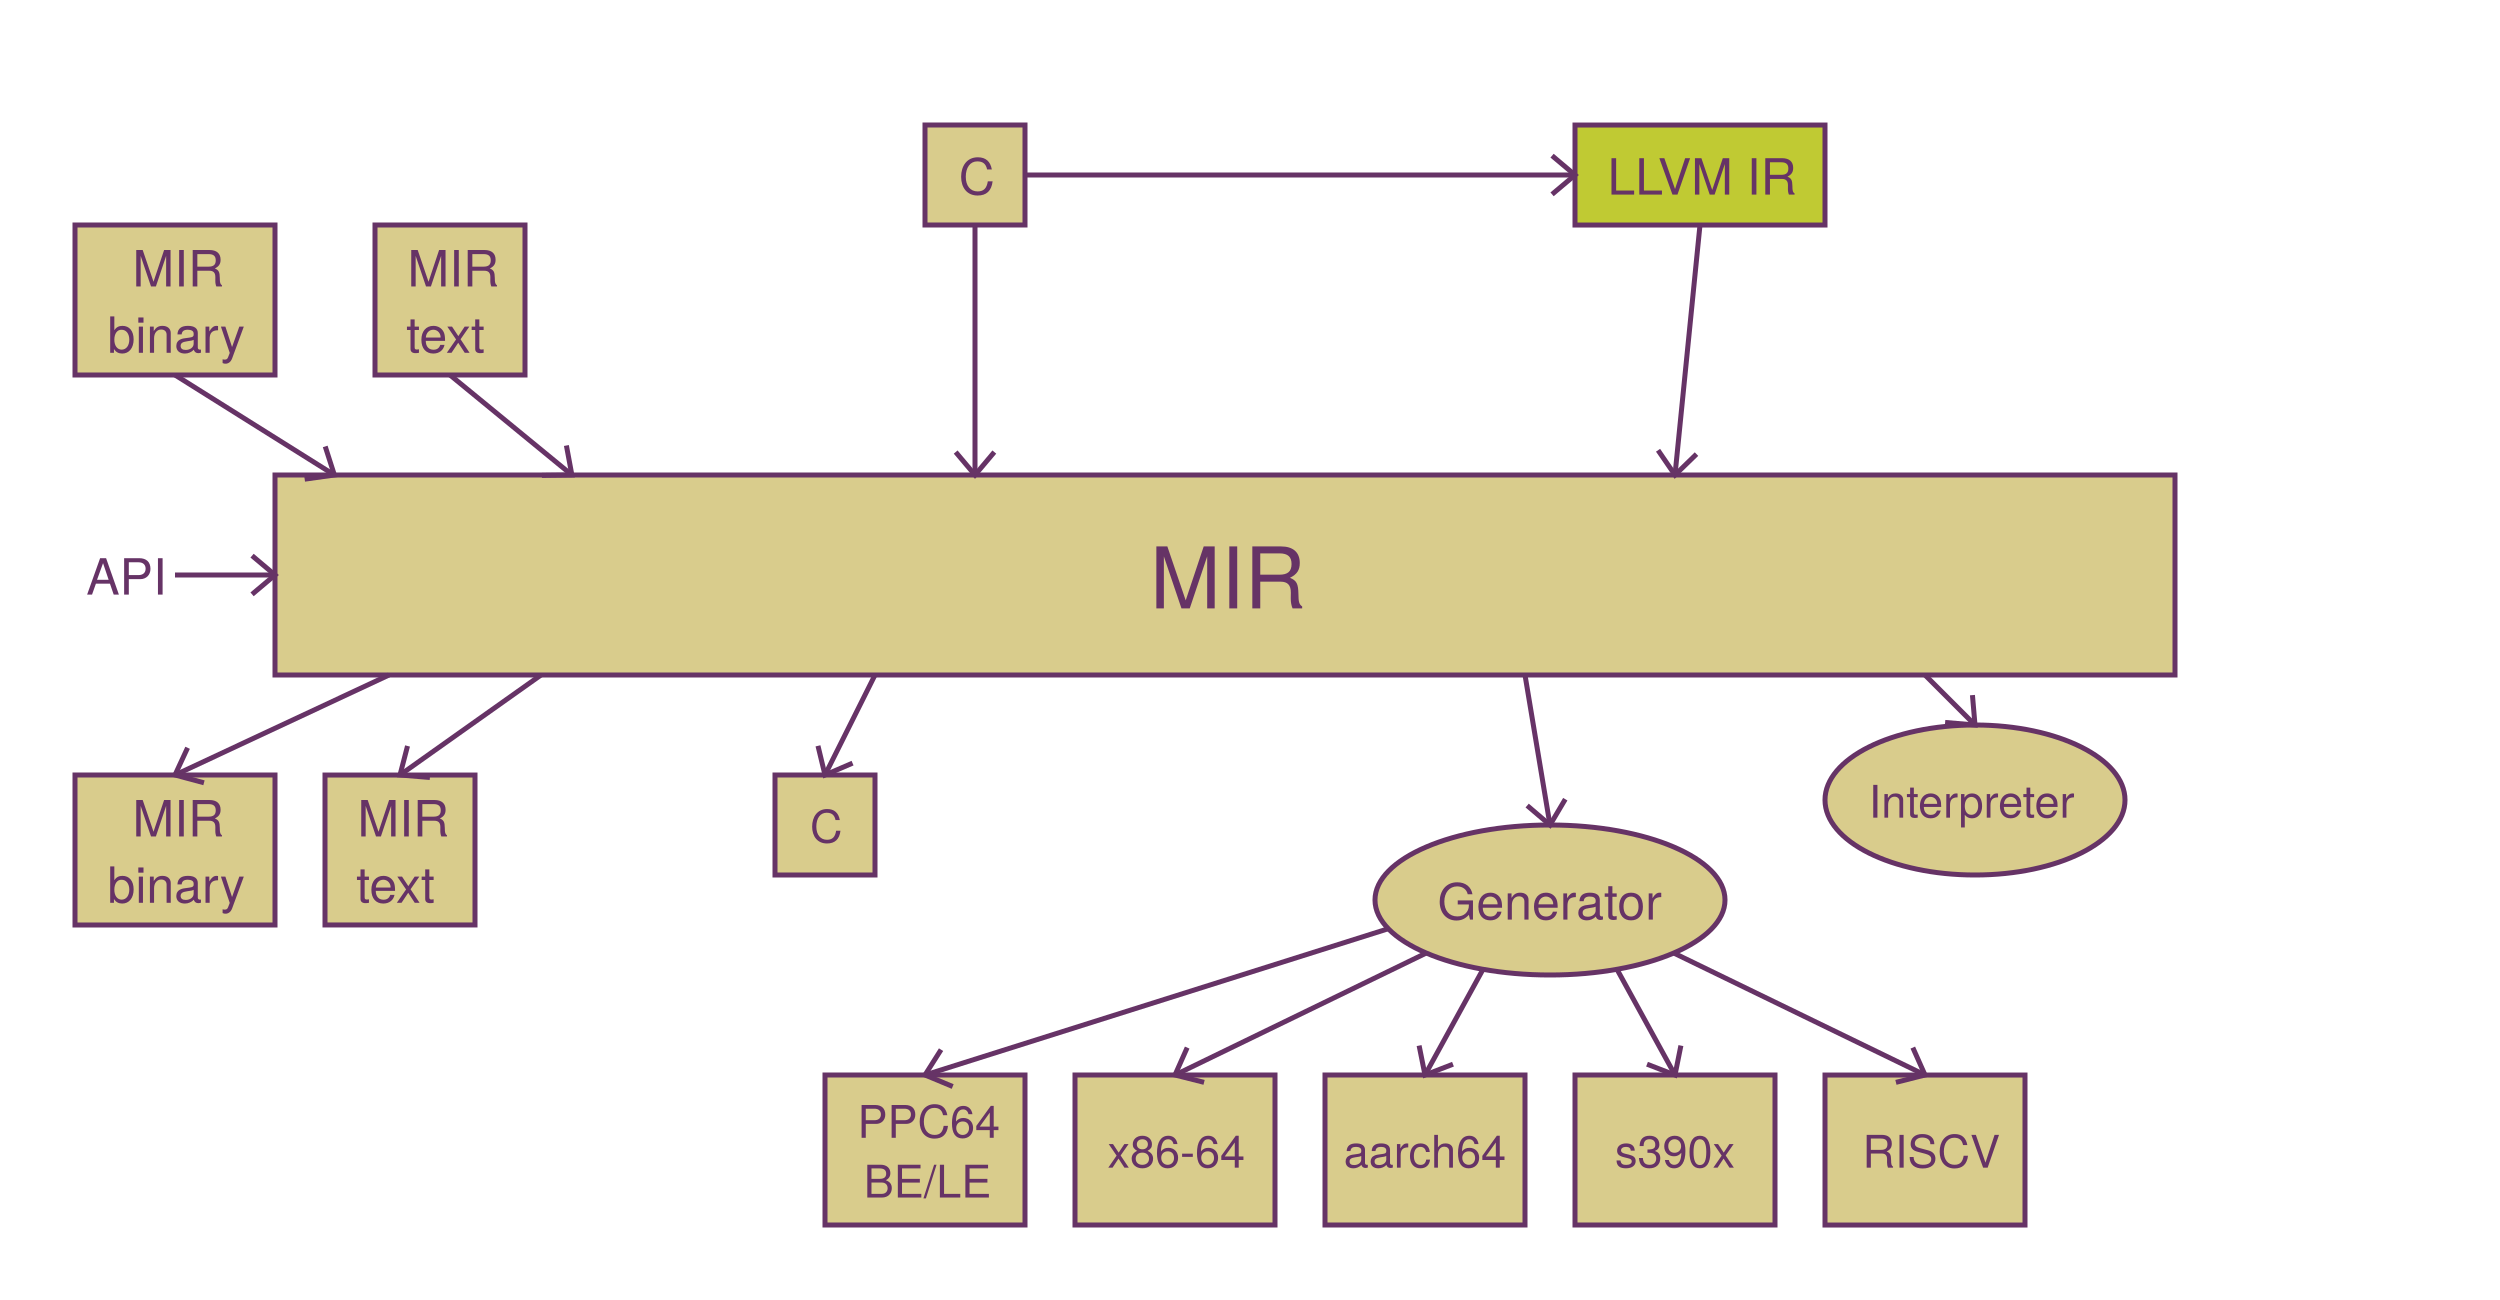
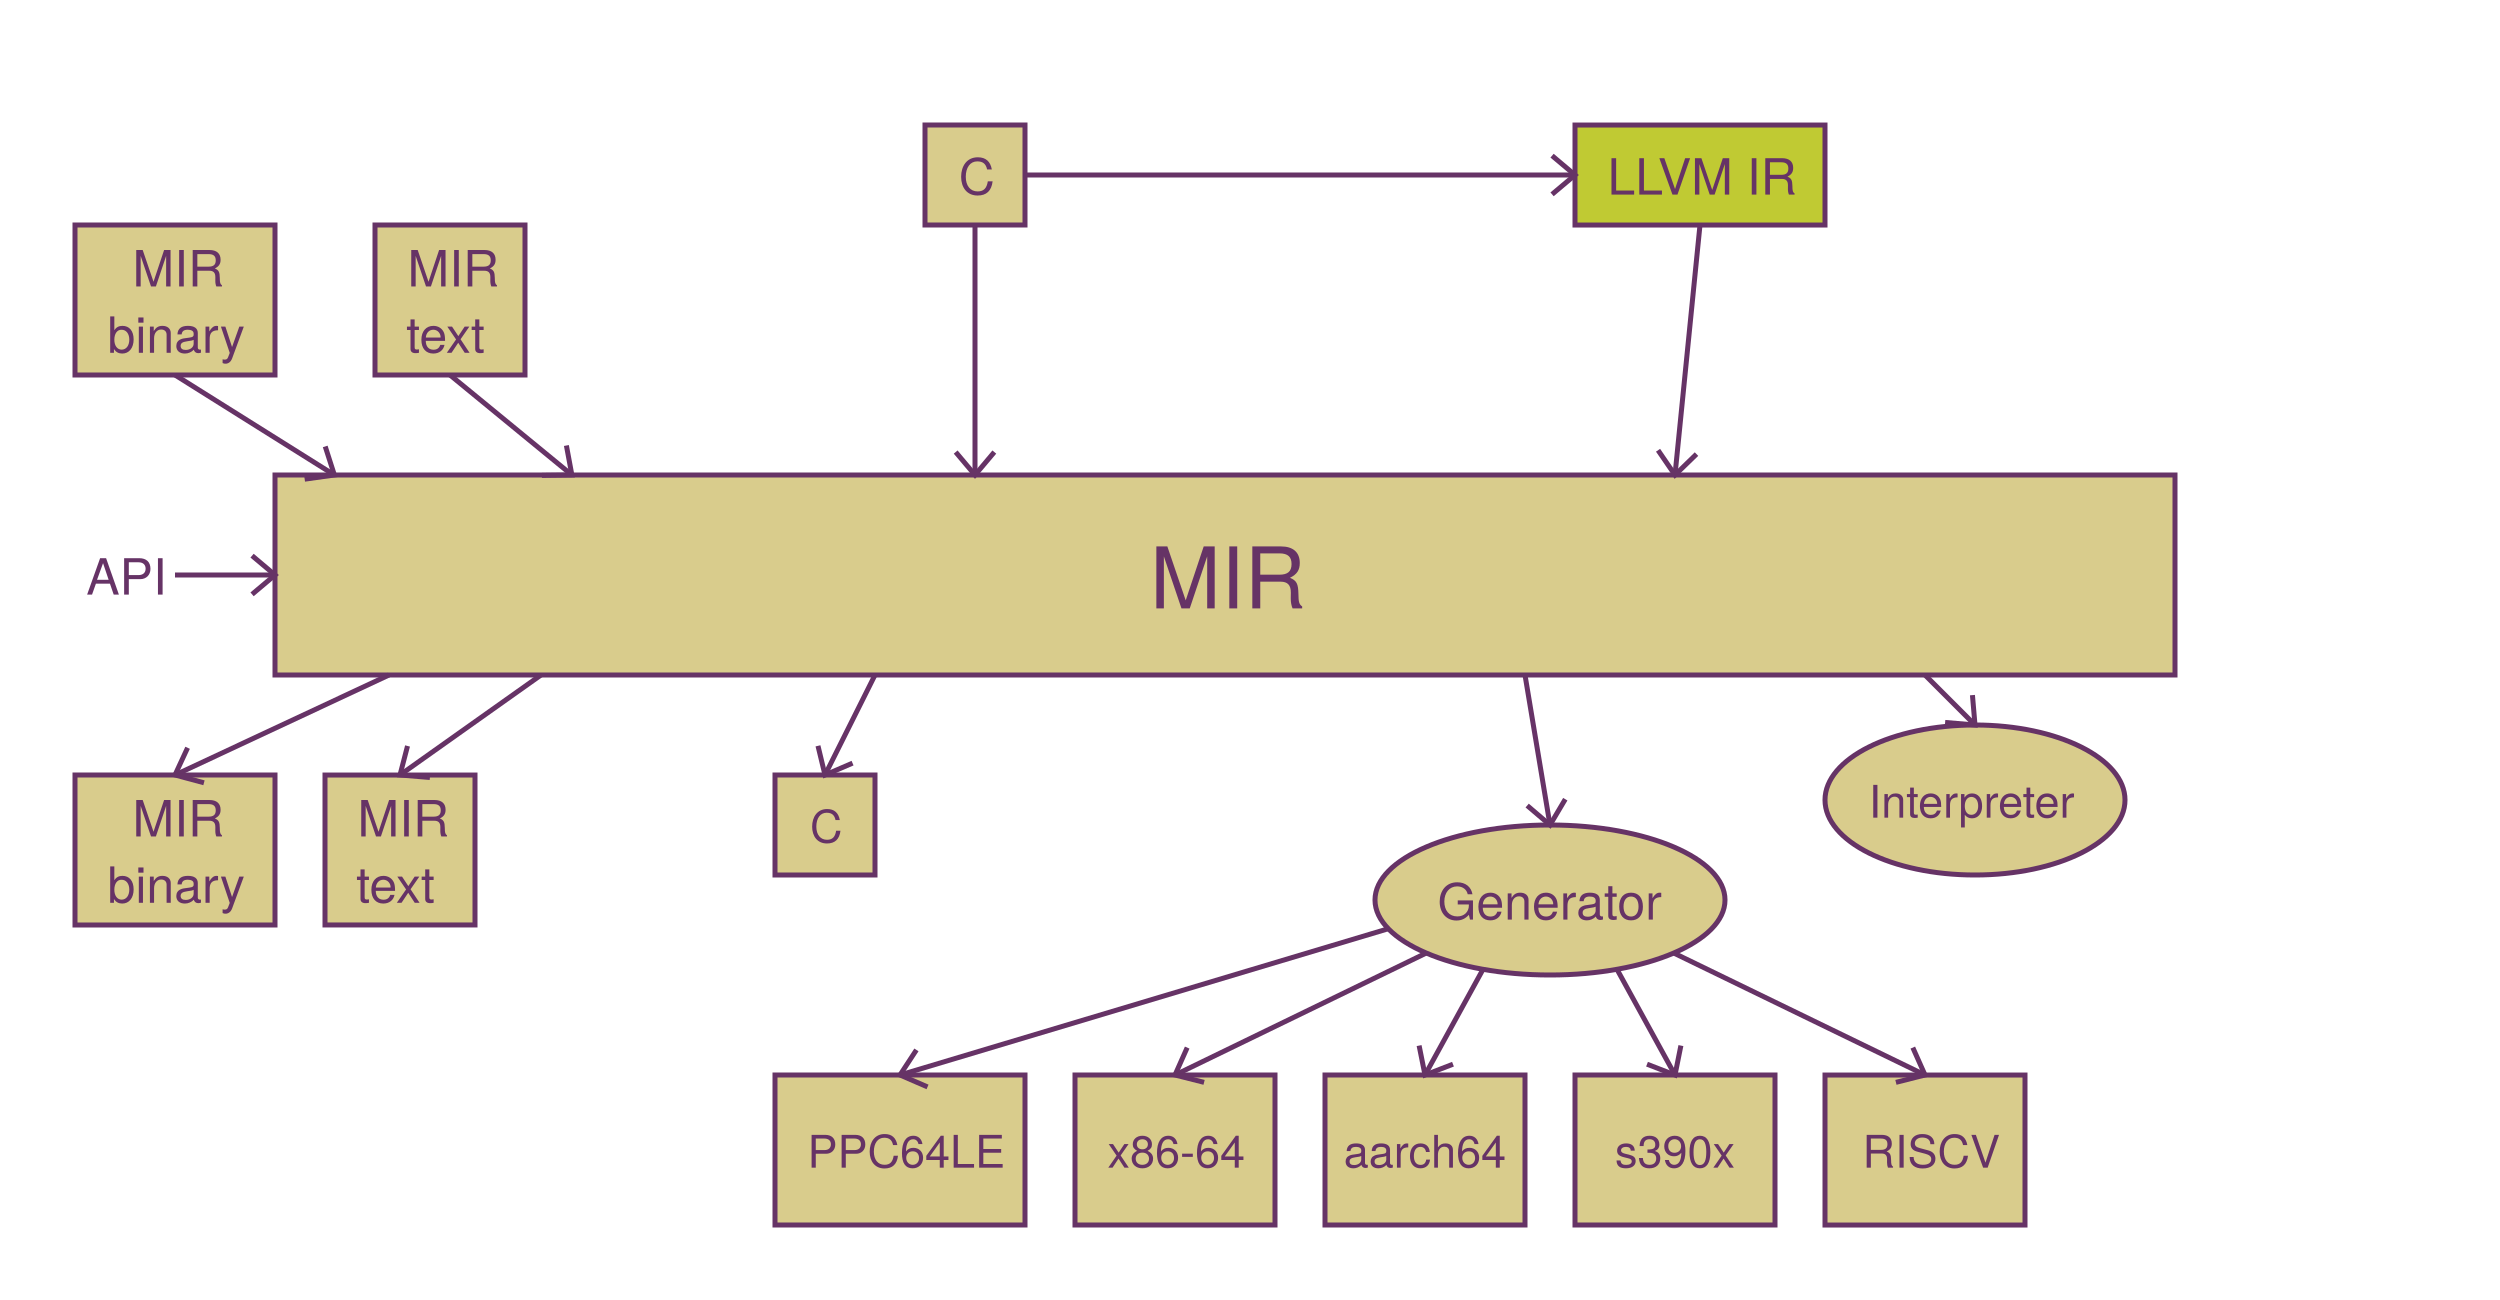
<svg xmlns="http://www.w3.org/2000/svg" width="1000.0" height="520.0" viewBox="130.0 70.0 1000.0 520.0" version="1.1">
  <rect x="130.0" y="70.0" width="1000.0" height="520.0" fill="rgb(255,255,255)" />
-   <g id="s111056630">
-     <polygon id="s111056630" points="240.0,260.0 1000,260.0 1000,340 240.0,340.0 " fill="rgb(217,204,140)" stroke-width="2.0" stroke="rgb(102,51,102)" />
-     <g id="t111056630">
+   <g id="s2554299">
+     <polygon id="s2554299" points="240.0,260.0 1000,260.0 1000,340 240.0,340.0 " fill="rgb(217,204,140)" stroke-width="2.0" stroke="rgb(102,51,102)" />
+     <g id="t2554299">
      <text xml:space="preserve" x="590.0" y="313.348" font-family="Sans,Helvetica" fill="rgb(102,51,102)" font-size="34">MIR</text>
    </g>
  </g>
-   <g id="s197749495">
-     <polygon id="s197749495" points="160.0,280.0 200.0,280.0 200,320.0 160.0,320 " fill="none" stroke-width="0.0" stroke="rgb(102,51,102)" />
-     <g id="t197749495">
+   <g id="s38895320">
+     <polygon id="s38895320" points="160.0,280.0 200.0,280.0 200,320.0 160.0,320 " fill="none" stroke-width="0.0" stroke="rgb(102,51,102)" />
+     <g id="t38895320">
      <text xml:space="preserve" x="164.5" y="307.852" font-family="Sans,Helvetica" fill="rgb(102,51,102)" font-size="20">API</text>
    </g>
  </g>
-   <g id="s90439012">
-     <polygon id="s90439012" points="500.0,120.0 540.0,120.0 540,160.0 500.0,160 " fill="rgb(217,204,140)" stroke-width="2.0" stroke="rgb(102,51,102)" />
-     <g id="t90439012">
+   <g id="s73990705">
+     <polygon id="s73990705" points="500.0,120.0 540.0,120.0 540,160.0 500.0,160 " fill="rgb(217,204,140)" stroke-width="2.0" stroke="rgb(102,51,102)" />
+     <g id="t73990705">
      <text xml:space="preserve" x="513.5" y="147.852" font-family="Sans,Helvetica" fill="rgb(102,51,102)" font-size="20">C</text>
    </g>
  </g>
-   <g id="s26553474">
-     <polygon id="s26553474" points="760.0,120.0 860.0,120.0 859.998,160 760.0,160.0 " fill="rgb(192,202,51)" stroke-width="2.0" stroke="rgb(102,51,102)" />
-     <g id="t26553474">
+   <g id="s38210838">
+     <polygon id="s38210838" points="760.0,120.0 860.0,120.0 859.998,160 760.0,160.0 " fill="rgb(192,202,51)" stroke-width="2.0" stroke="rgb(102,51,102)" />
+     <g id="t38210838">
      <text xml:space="preserve" x="773.0" y="147.852" font-family="Sans,Helvetica" fill="rgb(102,51,102)" font-size="20">LLVM IR</text>
    </g>
  </g>
-   <g id="s223857114">
-     <polygon id="s223857114" points="160.0,380.0 240,380.0 240,440.0 160.0,440 " fill="rgb(217,204,140)" stroke-width="2.0" stroke="rgb(102,51,102)" />
-     <g id="t223857114">
+   <g id="s54621847">
+     <polygon id="s54621847" points="160.0,380.0 240,380.0 240,440.0 160.0,440 " fill="rgb(217,204,140)" stroke-width="2.0" stroke="rgb(102,51,102)" />
+     <g id="t54621847">
      <text xml:space="preserve" x="183" y="404.58" font-family="Sans,Helvetica" fill="rgb(102,51,102)" font-size="20">MIR</text>
      <text xml:space="preserve" x="173" y="431.123" font-family="Sans,Helvetica" fill="rgb(102,51,102)" font-size="20">binary</text>
    </g>
  </g>
-   <g id="s108891659">
-     <polygon id="s108891659" points="260.0,380.0 320.0,380.0 320,439.999 260.0,440.0 " fill="rgb(217,204,140)" stroke-width="2.0" stroke="rgb(102,51,102)" />
-     <g id="t108891659">
+   <g id="s80457860">
+     <polygon id="s80457860" points="260.0,380.0 320.0,380.0 320,439.999 260.0,440.0 " fill="rgb(217,204,140)" stroke-width="2.0" stroke="rgb(102,51,102)" />
+     <g id="t80457860">
      <text xml:space="preserve" x="273.0" y="404.58" font-family="Sans,Helvetica" fill="rgb(102,51,102)" font-size="20">MIR</text>
      <text xml:space="preserve" x="272.5" y="431.123" font-family="Sans,Helvetica" fill="rgb(102,51,102)" font-size="20">text</text>
    </g>
  </g>
-   <g id="s205456616">
-     <polygon id="s205456616" points="560.0,500.0 640.0,500.0 640,560.0 560.0,560.0 " fill="rgb(217,204,140)" stroke-width="2.0" stroke="rgb(102,51,102)" />
-     <g id="t205456616">
+   <g id="s77238381">
+     <polygon id="s77238381" points="560.0,500.0 640.0,500.0 640,560.0 560.0,560.0 " fill="rgb(217,204,140)" stroke-width="2.0" stroke="rgb(102,51,102)" />
+     <g id="t77238381">
      <text xml:space="preserve" x="573.0" y="537.066" font-family="Sans,Helvetica" fill="rgb(102,51,102)" font-size="18">x86-64</text>
    </g>
  </g>
-   <g id="s230946561">
-     <polygon id="s230946561" points="660.0,500.0 740,500.0 740.0,560.0 660.0,560 " fill="rgb(217,204,140)" stroke-width="2.0" stroke="rgb(102,51,102)" />
-     <g id="t230946561">
+   <g id="s253682850">
+     <polygon id="s253682850" points="660.0,500.0 740,500.0 740.0,560.0 660.0,560 " fill="rgb(217,204,140)" stroke-width="2.0" stroke="rgb(102,51,102)" />
+     <g id="t253682850">
      <text xml:space="preserve" x="667.5" y="537.066" font-family="Sans,Helvetica" fill="rgb(102,51,102)" font-size="18">aarch64</text>
    </g>
  </g>
-   <g id="s226011558">
-     <polygon id="s226011558" points="460.0,500.0 540.0,500.0 540.0,560.0 460.0,560.0 " fill="rgb(217,204,140)" stroke-width="2.0" stroke="rgb(102,51,102)" />
-     <g id="t226011558">
-       <text xml:space="preserve" x="473.0" y="525.122" font-family="Sans,Helvetica" fill="rgb(102,51,102)" font-size="18">PPC64</text>
-       <text xml:space="preserve" x="475.5" y="549.011" font-family="Sans,Helvetica" fill="rgb(102,51,102)" font-size="18">BE/LE</text>
-     </g>
-   </g>
-   <g id="s208994279">
-     <polygon id="s208994279" points="860.0,500.0 940.0,500.0 939.999,560.0 860.0,560 " fill="rgb(217,204,140)" stroke-width="2.0" stroke="rgb(102,51,102)" />
-     <g id="t208994279">
+   <g id="s148744031">
+     <polygon id="s148744031" points="440.0,500.0 540.0,500.0 540.0,560.0 440.0,560.0 " fill="rgb(217,204,140)" stroke-width="2.0" stroke="rgb(102,51,102)" />
+     <g id="t148744031">
+       <text xml:space="preserve" x="453.0" y="537.066" font-family="Sans,Helvetica" fill="rgb(102,51,102)" font-size="18">PPC64LE</text>
+     </g>
+   </g>
+   <g id="s18670899">
+     <polygon id="s18670899" points="860.0,500.0 940.0,500.0 939.999,560.0 860.0,560 " fill="rgb(217,204,140)" stroke-width="2.0" stroke="rgb(102,51,102)" />
+     <g id="t18670899">
      <text xml:space="preserve" x="875.0" y="537.066" font-family="Sans,Helvetica" fill="rgb(102,51,102)" font-size="18">RISCV</text>
    </g>
  </g>
-   <g id="s125011860">
-     <polygon id="s125011860" points="160.0,160.0 240,160.0 240,220.0 160.0,220 " fill="rgb(217,204,140)" stroke-width="2.0" stroke="rgb(102,51,102)" />
-     <g id="t125011860">
+   <g id="s261443824">
+     <polygon id="s261443824" points="160.0,160.0 240,160.0 240,220.0 160.0,220 " fill="rgb(217,204,140)" stroke-width="2.0" stroke="rgb(102,51,102)" />
+     <g id="t261443824">
      <text xml:space="preserve" x="183" y="184.58" font-family="Sans,Helvetica" fill="rgb(102,51,102)" font-size="20">MIR</text>
      <text xml:space="preserve" x="173" y="211.123" font-family="Sans,Helvetica" fill="rgb(102,51,102)" font-size="20">binary</text>
    </g>
  </g>
-   <g id="s267911741">
-     <polygon id="s267911741" points="280.0,160.0 340.0,160.0 340.0,220 280.0,220.0 " fill="rgb(217,204,140)" stroke-width="2.0" stroke="rgb(102,51,102)" />
-     <g id="t267911741">
+   <g id="s182240873">
+     <polygon id="s182240873" points="280.0,160.0 340.0,160.0 340.0,220 280.0,220.0 " fill="rgb(217,204,140)" stroke-width="2.0" stroke="rgb(102,51,102)" />
+     <g id="t182240873">
      <text xml:space="preserve" x="293.0" y="184.58" font-family="Sans,Helvetica" fill="rgb(102,51,102)" font-size="20">MIR</text>
      <text xml:space="preserve" x="292.5" y="211.123" font-family="Sans,Helvetica" fill="rgb(102,51,102)" font-size="20">text</text>
    </g>
  </g>
-   <g id="s91601458">
-     <ellipse id="s91601458" cx="920.0" cy="390.0" rx="60.0" ry="30.0" fill="rgb(217,204,140)" stroke-width="2.0" stroke="rgb(102,51,102)" />
-     <g id="t91601458">
+   <g id="s44738798">
+     <ellipse id="s44738798" cx="920.0" cy="390.0" rx="60.0" ry="30.0" fill="rgb(217,204,140)" stroke-width="2.0" stroke="rgb(102,51,102)" />
+     <g id="t44738798">
      <text xml:space="preserve" x="877.5" y="397.066" font-family="Sans,Helvetica" fill="rgb(102,51,102)" font-size="18">Interpreter</text>
    </g>
  </g>
-   <g id="s109556611">
-     <ellipse id="s109556611" cx="750.0" cy="430.0" rx="70.0" ry="30.0" fill="rgb(217,204,140)" stroke-width="2.0" stroke="rgb(102,51,102)" />
-     <g id="t109556611">
+   <g id="s31024556">
+     <ellipse id="s31024556" cx="750.0" cy="430.0" rx="70.0" ry="30.0" fill="rgb(217,204,140)" stroke-width="2.0" stroke="rgb(102,51,102)" />
+     <g id="t31024556">
      <text xml:space="preserve" x="705.0" y="437.852" font-family="Sans,Helvetica" fill="rgb(102,51,102)" font-size="20">Generator</text>
    </g>
  </g>
-   <g id="s181111040">
-     <polygon id="s181111040" points="1040.0,100.0 1100.0,100.0 1099.998,120 1040.0,120.0 " fill="none" stroke-width="0.0" stroke="rgb(102,51,102)" />
-     <g id="t181111040" />
-   </g>
-   <g id="s40338745">
-     <polygon id="s40338745" points="760.0,500.0 840.0,500.0 840,560 760.0,560.0 " fill="rgb(217,204,140)" stroke-width="2.0" stroke="rgb(102,51,102)" />
-     <g id="t40338745">
+   <g id="s137798031">
+     <polygon id="s137798031" points="1040.0,100.0 1100.0,100.0 1099.998,120 1040.0,120.0 " fill="none" stroke-width="0.0" stroke="rgb(102,51,102)" />
+     <g id="t137798031" />
+   </g>
+   <g id="s135695388">
+     <polygon id="s135695388" points="760.0,500.0 840.0,500.0 840,560 760.0,560.0 " fill="rgb(217,204,140)" stroke-width="2.0" stroke="rgb(102,51,102)" />
+     <g id="t135695388">
      <text xml:space="preserve" x="776.0" y="537.066" font-family="Sans,Helvetica" fill="rgb(102,51,102)" font-size="18">s390x</text>
    </g>
  </g>
-   <g id="s62998398">
-     <polygon id="s62998398" points="440.0,380.0 480.0,380.0 480.0,420.0 440.0,420 " fill="rgb(217,204,140)" stroke-width="2.0" stroke="rgb(102,51,102)" />
-     <g id="t62998398">
+   <g id="s166879269">
+     <polygon id="s166879269" points="440.0,380.0 480.0,380.0 480.0,420.0 440.0,420 " fill="rgb(217,204,140)" stroke-width="2.0" stroke="rgb(102,51,102)" />
+     <g id="t166879269">
      <text xml:space="preserve" x="454.0" y="407.066" font-family="Sans,Helvetica" fill="rgb(102,51,102)" font-size="18">C</text>
    </g>
  </g>
-   <g id="la109577439">
-     <path id="s109577439" d="M 200.0,300.0 240.0,300 " fill="none" stroke-width="2.0" stroke="rgb(102,51,102)" />
-     <path id="s216020268" d="M 230.822,307.73 240.0,300 230.822,292.269 " fill="none" stroke-width="2.0" stroke="rgb(102,51,102)" />
-     <g id="t109577439">
+   <g id="la119301626">
+     <path id="s119301626" d="M 200.0,300.0 240.0,300 " fill="none" stroke-width="2.0" stroke="rgb(102,51,102)" />
+     <path id="s149566955" d="M 230.822,307.73 240.0,300 230.822,292.269 " fill="none" stroke-width="2.0" stroke="rgb(102,51,102)" />
+     <g id="t119301626">
      <text xml:space="preserve" x="220.0" y="292.206" font-family="Sans,Helvetica" fill="rgb(102,51,102)" font-size="14" />
    </g>
  </g>
-   <g id="la161897866">
-     <path id="s161897866" d="M 200,380.0 285.599,339.999 " fill="none" stroke-width="2.0" stroke="rgb(102,51,102)" />
-     <path id="s252841979" d="M 205.042,369.111 200,380.0 211.588,383.118 " fill="none" stroke-width="2.0" stroke="rgb(102,51,102)" />
-     <g id="t161897866">
+   <g id="la126207915">
+     <path id="s126207915" d="M 200,380.0 285.599,339.999 " fill="none" stroke-width="2.0" stroke="rgb(102,51,102)" />
+     <path id="s115916616" d="M 205.042,369.111 200,380.0 211.588,383.118 " fill="none" stroke-width="2.0" stroke="rgb(102,51,102)" />
+     <g id="t126207915">
      <text xml:space="preserve" x="246.8" y="365.496" font-family="Sans,Helvetica" fill="rgb(102,51,102)" font-size="14" />
    </g>
  </g>
-   <g id="la45185048">
-     <path id="s45185048" d="M 346.4,339.999 290.0,380.0 " fill="none" stroke-width="2.0" stroke="rgb(102,51,102)" />
-     <path id="s45589105" d="M 293.014,368.385 290.0,380.0 301.959,380.996 " fill="none" stroke-width="2.0" stroke="rgb(102,51,102)" />
-     <g id="t45185048">
+   <g id="la937480">
+     <path id="s937480" d="M 346.4,339.999 290.0,380.0 " fill="none" stroke-width="2.0" stroke="rgb(102,51,102)" />
+     <path id="s85037537" d="M 293.014,368.385 290.0,380.0 301.959,380.996 " fill="none" stroke-width="2.0" stroke="rgb(102,51,102)" />
+     <g id="t937480">
      <text xml:space="preserve" x="322.2" y="365.496" font-family="Sans,Helvetica" fill="rgb(102,51,102)" font-size="14" />
    </g>
  </g>
-   <g id="la1362006">
-     <path id="s1362006" d="M 809.999,160 800,260.0 " fill="none" stroke-width="2.0" stroke="rgb(102,51,102)" />
-     <path id="s107458775" d="M 793.221,250.098 800,260.0 808.605,251.637 " fill="none" stroke-width="2.0" stroke="rgb(102,51,102)" />
-     <g id="t1362006">
+   <g id="la68016545">
+     <path id="s68016545" d="M 809.999,160 800,260.0 " fill="none" stroke-width="2.0" stroke="rgb(102,51,102)" />
+     <path id="s204752327" d="M 793.221,250.098 800,260.0 808.605,251.637 " fill="none" stroke-width="2.0" stroke="rgb(102,51,102)" />
+     <g id="t68016545">
      <text xml:space="preserve" x="809" y="215.496" font-family="Sans,Helvetica" fill="rgb(102,51,102)" font-size="14" />
    </g>
  </g>
-   <g id="la257031620">
-     <path id="s257031620" d="M 520,160 520,260.0 " fill="none" stroke-width="2.0" stroke="rgb(102,51,102)" />
-     <path id="s181597357" d="M 512.269,250.822 520,260.0 527.73,250.822 " fill="none" stroke-width="2.0" stroke="rgb(102,51,102)" />
-     <g id="t257031620">
+   <g id="la96135110">
+     <path id="s96135110" d="M 520,160 520,260.0 " fill="none" stroke-width="2.0" stroke="rgb(102,51,102)" />
+     <path id="s191393755" d="M 512.269,250.822 520,260.0 527.73,250.822 " fill="none" stroke-width="2.0" stroke="rgb(102,51,102)" />
+     <g id="t96135110">
      <text xml:space="preserve" x="524" y="215.496" font-family="Sans,Helvetica" fill="rgb(102,51,102)" font-size="14" />
    </g>
  </g>
-   <g id="la221058018">
-     <path id="s221058018" d="M 540,140.0 760.0,140.0 " fill="none" stroke-width="2.0" stroke="rgb(102,51,102)" />
-     <path id="s185369459" d="M 750.822,147.731 760.0,140.0 750.822,132.269 " fill="none" stroke-width="2.0" stroke="rgb(102,51,102)" />
-     <g id="t221058018">
+   <g id="la207041415">
+     <path id="s207041415" d="M 540,140.0 760.0,140.0 " fill="none" stroke-width="2.0" stroke="rgb(102,51,102)" />
+     <path id="s200182392" d="M 750.822,147.731 760.0,140.0 750.822,132.269 " fill="none" stroke-width="2.0" stroke="rgb(102,51,102)" />
+     <g id="t207041415">
      <text xml:space="preserve" x="650" y="132.206" font-family="Sans,Helvetica" fill="rgb(102,51,102)" font-size="14" />
    </g>
  </g>
-   <g id="la39006768">
-     <path id="s39006768" d="M 310.0,220.0 358.75,260.0 " fill="none" stroke-width="2.0" stroke="rgb(102,51,102)" />
-     <path id="s131542697" d="M 346.751,260.154 358.75,260.0 356.558,248.202 " fill="none" stroke-width="2.0" stroke="rgb(102,51,102)" />
-     <g id="t39006768">
+   <g id="la71189172">
+     <path id="s71189172" d="M 310.0,220.0 358.75,260.0 " fill="none" stroke-width="2.0" stroke="rgb(102,51,102)" />
+     <path id="s59880785" d="M 346.751,260.154 358.75,260.0 356.558,248.202 " fill="none" stroke-width="2.0" stroke="rgb(102,51,102)" />
+     <g id="t71189172">
      <text xml:space="preserve" x="338.375" y="245.496" font-family="Sans,Helvetica" fill="rgb(102,51,102)" font-size="14" />
    </g>
  </g>
-   <g id="la109874222">
-     <path id="s109874222" d="M 200,220.0 263.75,260.0 " fill="none" stroke-width="2.0" stroke="rgb(102,51,102)" />
-     <path id="s102884303" d="M 251.867,261.67 263.75,260.0 260.084,248.574 " fill="none" stroke-width="2.0" stroke="rgb(102,51,102)" />
-     <g id="t109874222">
+   <g id="la34434781">
+     <path id="s34434781" d="M 200,220.0 263.75,260.0 " fill="none" stroke-width="2.0" stroke="rgb(102,51,102)" />
+     <path id="s133108150" d="M 251.867,261.67 263.75,260.0 260.084,248.574 " fill="none" stroke-width="2.0" stroke="rgb(102,51,102)" />
+     <g id="t34434781">
      <text xml:space="preserve" x="235.875" y="245.496" font-family="Sans,Helvetica" fill="rgb(102,51,102)" font-size="14" />
    </g>
  </g>
-   <g id="la15810908">
-     <path id="s15810908" d="M 900,340 920.0,360.0 " fill="none" stroke-width="2.0" stroke="rgb(102,51,102)" />
-     <path id="s30084197" d="M 908.044,358.976 920.0,360.0 918.976,348.044 " fill="none" stroke-width="2.0" stroke="rgb(102,51,102)" />
-     <g id="t15810908">
+   <g id="la57522770">
+     <path id="s57522770" d="M 900,340 920.0,360.0 " fill="none" stroke-width="2.0" stroke="rgb(102,51,102)" />
+     <path id="s16002743" d="M 908.044,358.976 920.0,360.0 918.976,348.044 " fill="none" stroke-width="2.0" stroke="rgb(102,51,102)" />
+     <g id="t57522770">
      <text xml:space="preserve" x="914.0" y="355.496" font-family="Sans,Helvetica" fill="rgb(102,51,102)" font-size="14" />
    </g>
  </g>
-   <g id="la207174970">
-     <path id="s207174970" d="M 500.0,500.0 685.328,441.481 " fill="none" stroke-width="2.0" stroke="rgb(102,51,102)" />
-     <path id="s126021099" d="M 506.424,489.865 500.0,500.0 511.08,504.608 " fill="none" stroke-width="2.0" stroke="rgb(102,51,102)" />
-     <g id="t207174970">
-       <text xml:space="preserve" x="592.664" y="462.946" font-family="Sans,Helvetica" fill="rgb(102,51,102)" font-size="14" />
-     </g>
-   </g>
-   <g id="la100603720">
-     <path id="s100603720" d="M 600.0,500.0 700.503,451.213 " fill="none" stroke-width="2.0" stroke="rgb(102,51,102)" />
-     <path id="s6621665" d="M 604.881,489.037 600.0,500.0 611.633,502.946 " fill="none" stroke-width="2.0" stroke="rgb(102,51,102)" />
-     <g id="t100603720">
+   <g id="la171303934">
+     <path id="s171303934" d="M 490.0,500.0 685.328,441.481 " fill="none" stroke-width="2.0" stroke="rgb(102,51,102)" />
+     <path id="s113104420" d="M 496.573,489.961 490.0,500.0 501.011,504.771 " fill="none" stroke-width="2.0" stroke="rgb(102,51,102)" />
+     <g id="t171303934">
+       <text xml:space="preserve" x="587.664" y="462.946" font-family="Sans,Helvetica" fill="rgb(102,51,102)" font-size="14" />
+     </g>
+   </g>
+   <g id="la32080163">
+     <path id="s32080163" d="M 600.0,500.0 700.503,451.213 " fill="none" stroke-width="2.0" stroke="rgb(102,51,102)" />
+     <path id="s166417805" d="M 604.881,489.037 600.0,500.0 611.633,502.946 " fill="none" stroke-width="2.0" stroke="rgb(102,51,102)" />
+     <g id="t32080163">
      <text xml:space="preserve" x="654.251" y="481.103" font-family="Sans,Helvetica" fill="rgb(102,51,102)" font-size="14" />
    </g>
  </g>
-   <g id="la151909126">
-     <path id="s151909126" d="M 723.212,457.716 700,500.0 " fill="none" stroke-width="2.0" stroke="rgb(102,51,102)" />
-     <path id="s127958471" d="M 697.64,488.234 700,500.0 711.193,495.675 " fill="none" stroke-width="2.0" stroke="rgb(102,51,102)" />
-     <g id="t151909126">
+   <g id="la165074464">
+     <path id="s165074464" d="M 723.212,457.716 700,500.0 " fill="none" stroke-width="2.0" stroke="rgb(102,51,102)" />
+     <path id="s89297730" d="M 697.64,488.234 700,500.0 711.193,495.675 " fill="none" stroke-width="2.0" stroke="rgb(102,51,102)" />
+     <g id="t165074464">
      <text xml:space="preserve" x="715.606" y="484.354" font-family="Sans,Helvetica" fill="rgb(102,51,102)" font-size="14" />
    </g>
  </g>
-   <g id="la76701684">
-     <path id="s76701684" d="M 799.497,451.213 900.0,500.0 " fill="none" stroke-width="2.0" stroke="rgb(102,51,102)" />
-     <path id="s105341725" d="M 888.367,502.946 900.0,500.0 895.119,489.037 " fill="none" stroke-width="2.0" stroke="rgb(102,51,102)" />
-     <g id="t76701684">
+   <g id="la41360345">
+     <path id="s41360345" d="M 799.497,451.213 900.0,500.0 " fill="none" stroke-width="2.0" stroke="rgb(102,51,102)" />
+     <path id="s68353875" d="M 888.367,502.946 900.0,500.0 895.119,489.037 " fill="none" stroke-width="2.0" stroke="rgb(102,51,102)" />
+     <g id="t41360345">
      <text xml:space="preserve" x="853.749" y="481.103" font-family="Sans,Helvetica" fill="rgb(102,51,102)" font-size="14" />
    </g>
  </g>
-   <g id="la33962386">
-     <path id="s33962386" d="M 750.0,400.0 740.0,340 " fill="none" stroke-width="2.0" stroke="rgb(102,51,102)" />
-     <path id="s186462051" d="M 740.866,392.218 750.0,400.0 756.117,389.676 " fill="none" stroke-width="2.0" stroke="rgb(102,51,102)" />
-     <g id="t33962386">
+   <g id="la168372638">
+     <path id="s168372638" d="M 750.0,400.0 740.0,340 " fill="none" stroke-width="2.0" stroke="rgb(102,51,102)" />
+     <path id="s51654800" d="M 740.866,392.218 750.0,400.0 756.117,389.676 " fill="none" stroke-width="2.0" stroke="rgb(102,51,102)" />
+     <g id="t168372638">
      <text xml:space="preserve" x="749.0" y="375.103" font-family="Sans,Helvetica" fill="rgb(102,51,102)" font-size="13" />
    </g>
  </g>
-   <g id="la158304096">
-     <path id="s158304096" d="M 776.788,457.716 800.0,500.0 " fill="none" stroke-width="2.0" stroke="rgb(102,51,102)" />
-     <path id="s66851865" d="M 788.807,495.675 800.0,500.0 802.36,488.234 " fill="none" stroke-width="2.0" stroke="rgb(102,51,102)" />
-     <g id="t158304096">
+   <g id="la248056959">
+     <path id="s248056959" d="M 776.788,457.716 800.0,500.0 " fill="none" stroke-width="2.0" stroke="rgb(102,51,102)" />
+     <path id="s96779657" d="M 788.807,495.675 800.0,500.0 802.36,488.234 " fill="none" stroke-width="2.0" stroke="rgb(102,51,102)" />
+     <g id="t248056959">
      <text xml:space="preserve" x="792.394" y="483.962" font-family="Sans,Helvetica" fill="rgb(102,51,102)" font-size="13" />
    </g>
  </g>
-   <g id="la80370910">
-     <path id="s80370910" d="M 480,340 460.0,380.0 " fill="none" stroke-width="2.0" stroke="rgb(102,51,102)" />
-     <path id="s69820095" d="M 457.19,368.334 460.0,380.0 471.019,375.248 " fill="none" stroke-width="2.0" stroke="rgb(102,51,102)" />
-     <g id="t80370910">
+   <g id="la111359052">
+     <path id="s111359052" d="M 480,340 460.0,380.0 " fill="none" stroke-width="2.0" stroke="rgb(102,51,102)" />
+     <path id="s125477262" d="M 457.19,368.334 460.0,380.0 471.019,375.248 " fill="none" stroke-width="2.0" stroke="rgb(102,51,102)" />
+     <g id="t111359052">
      <text xml:space="preserve" x="474.0" y="365.103" font-family="Sans,Helvetica" fill="rgb(102,51,102)" font-size="13" />
    </g>
  </g>
</svg>
